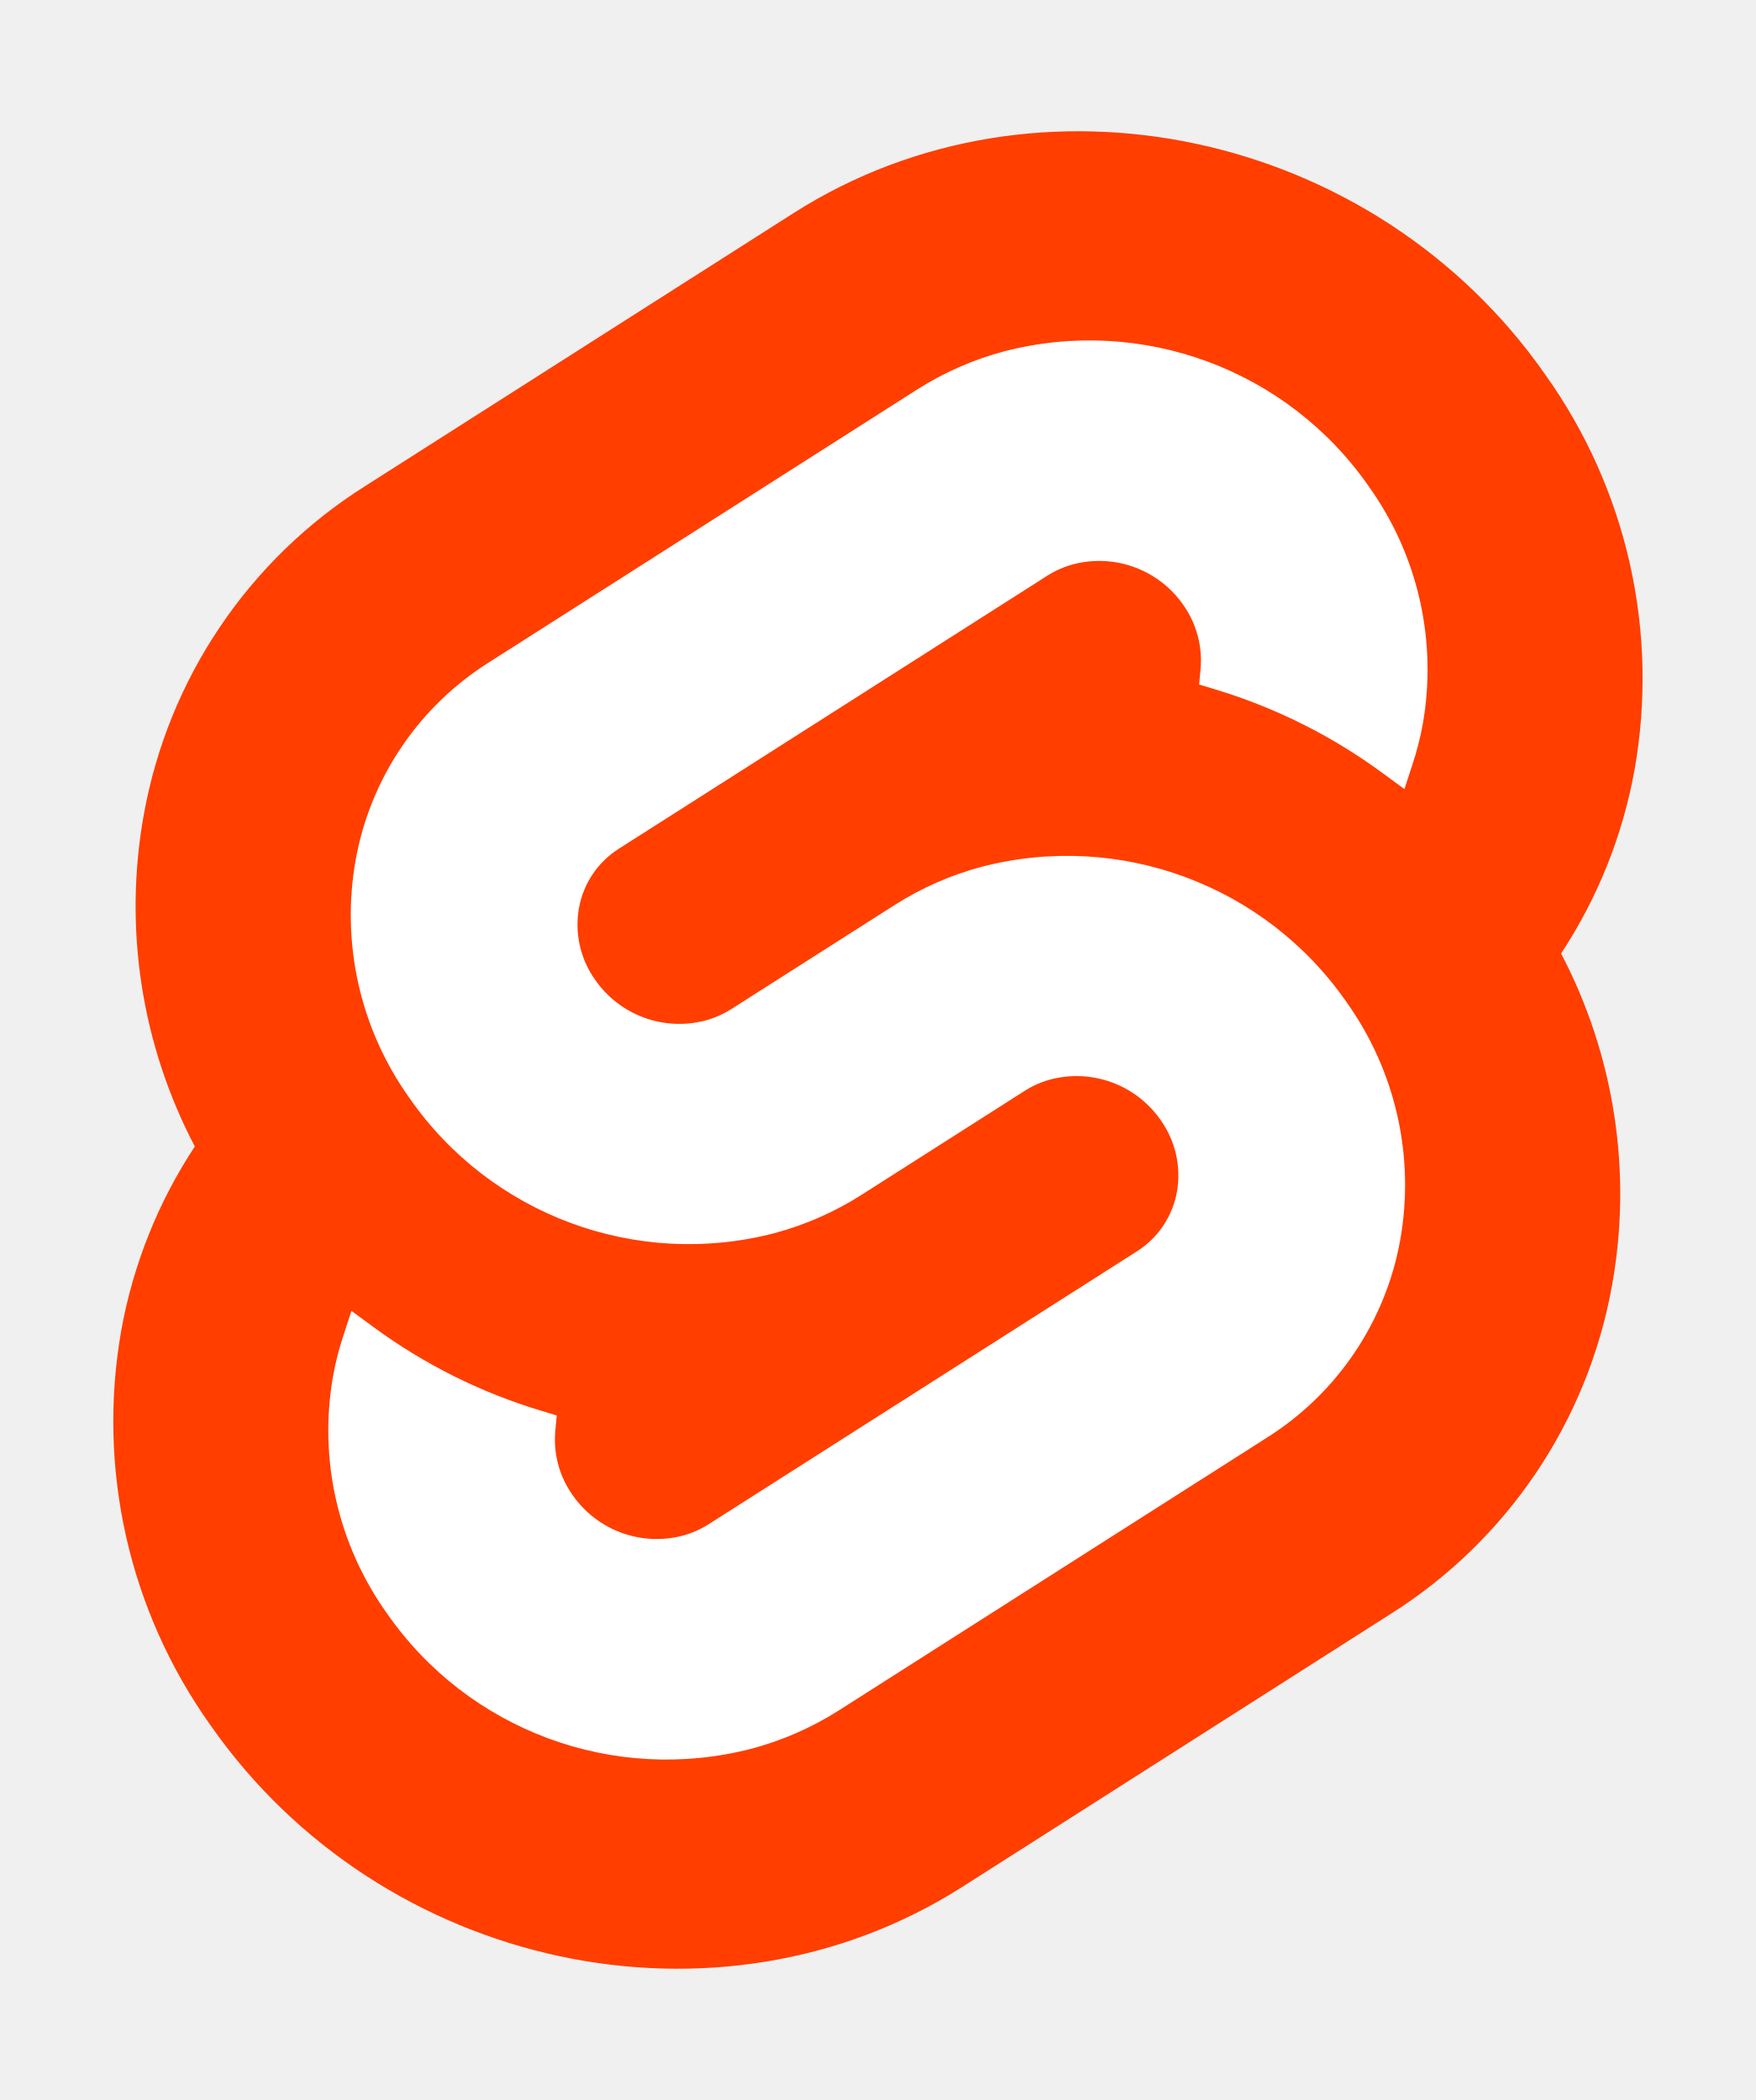
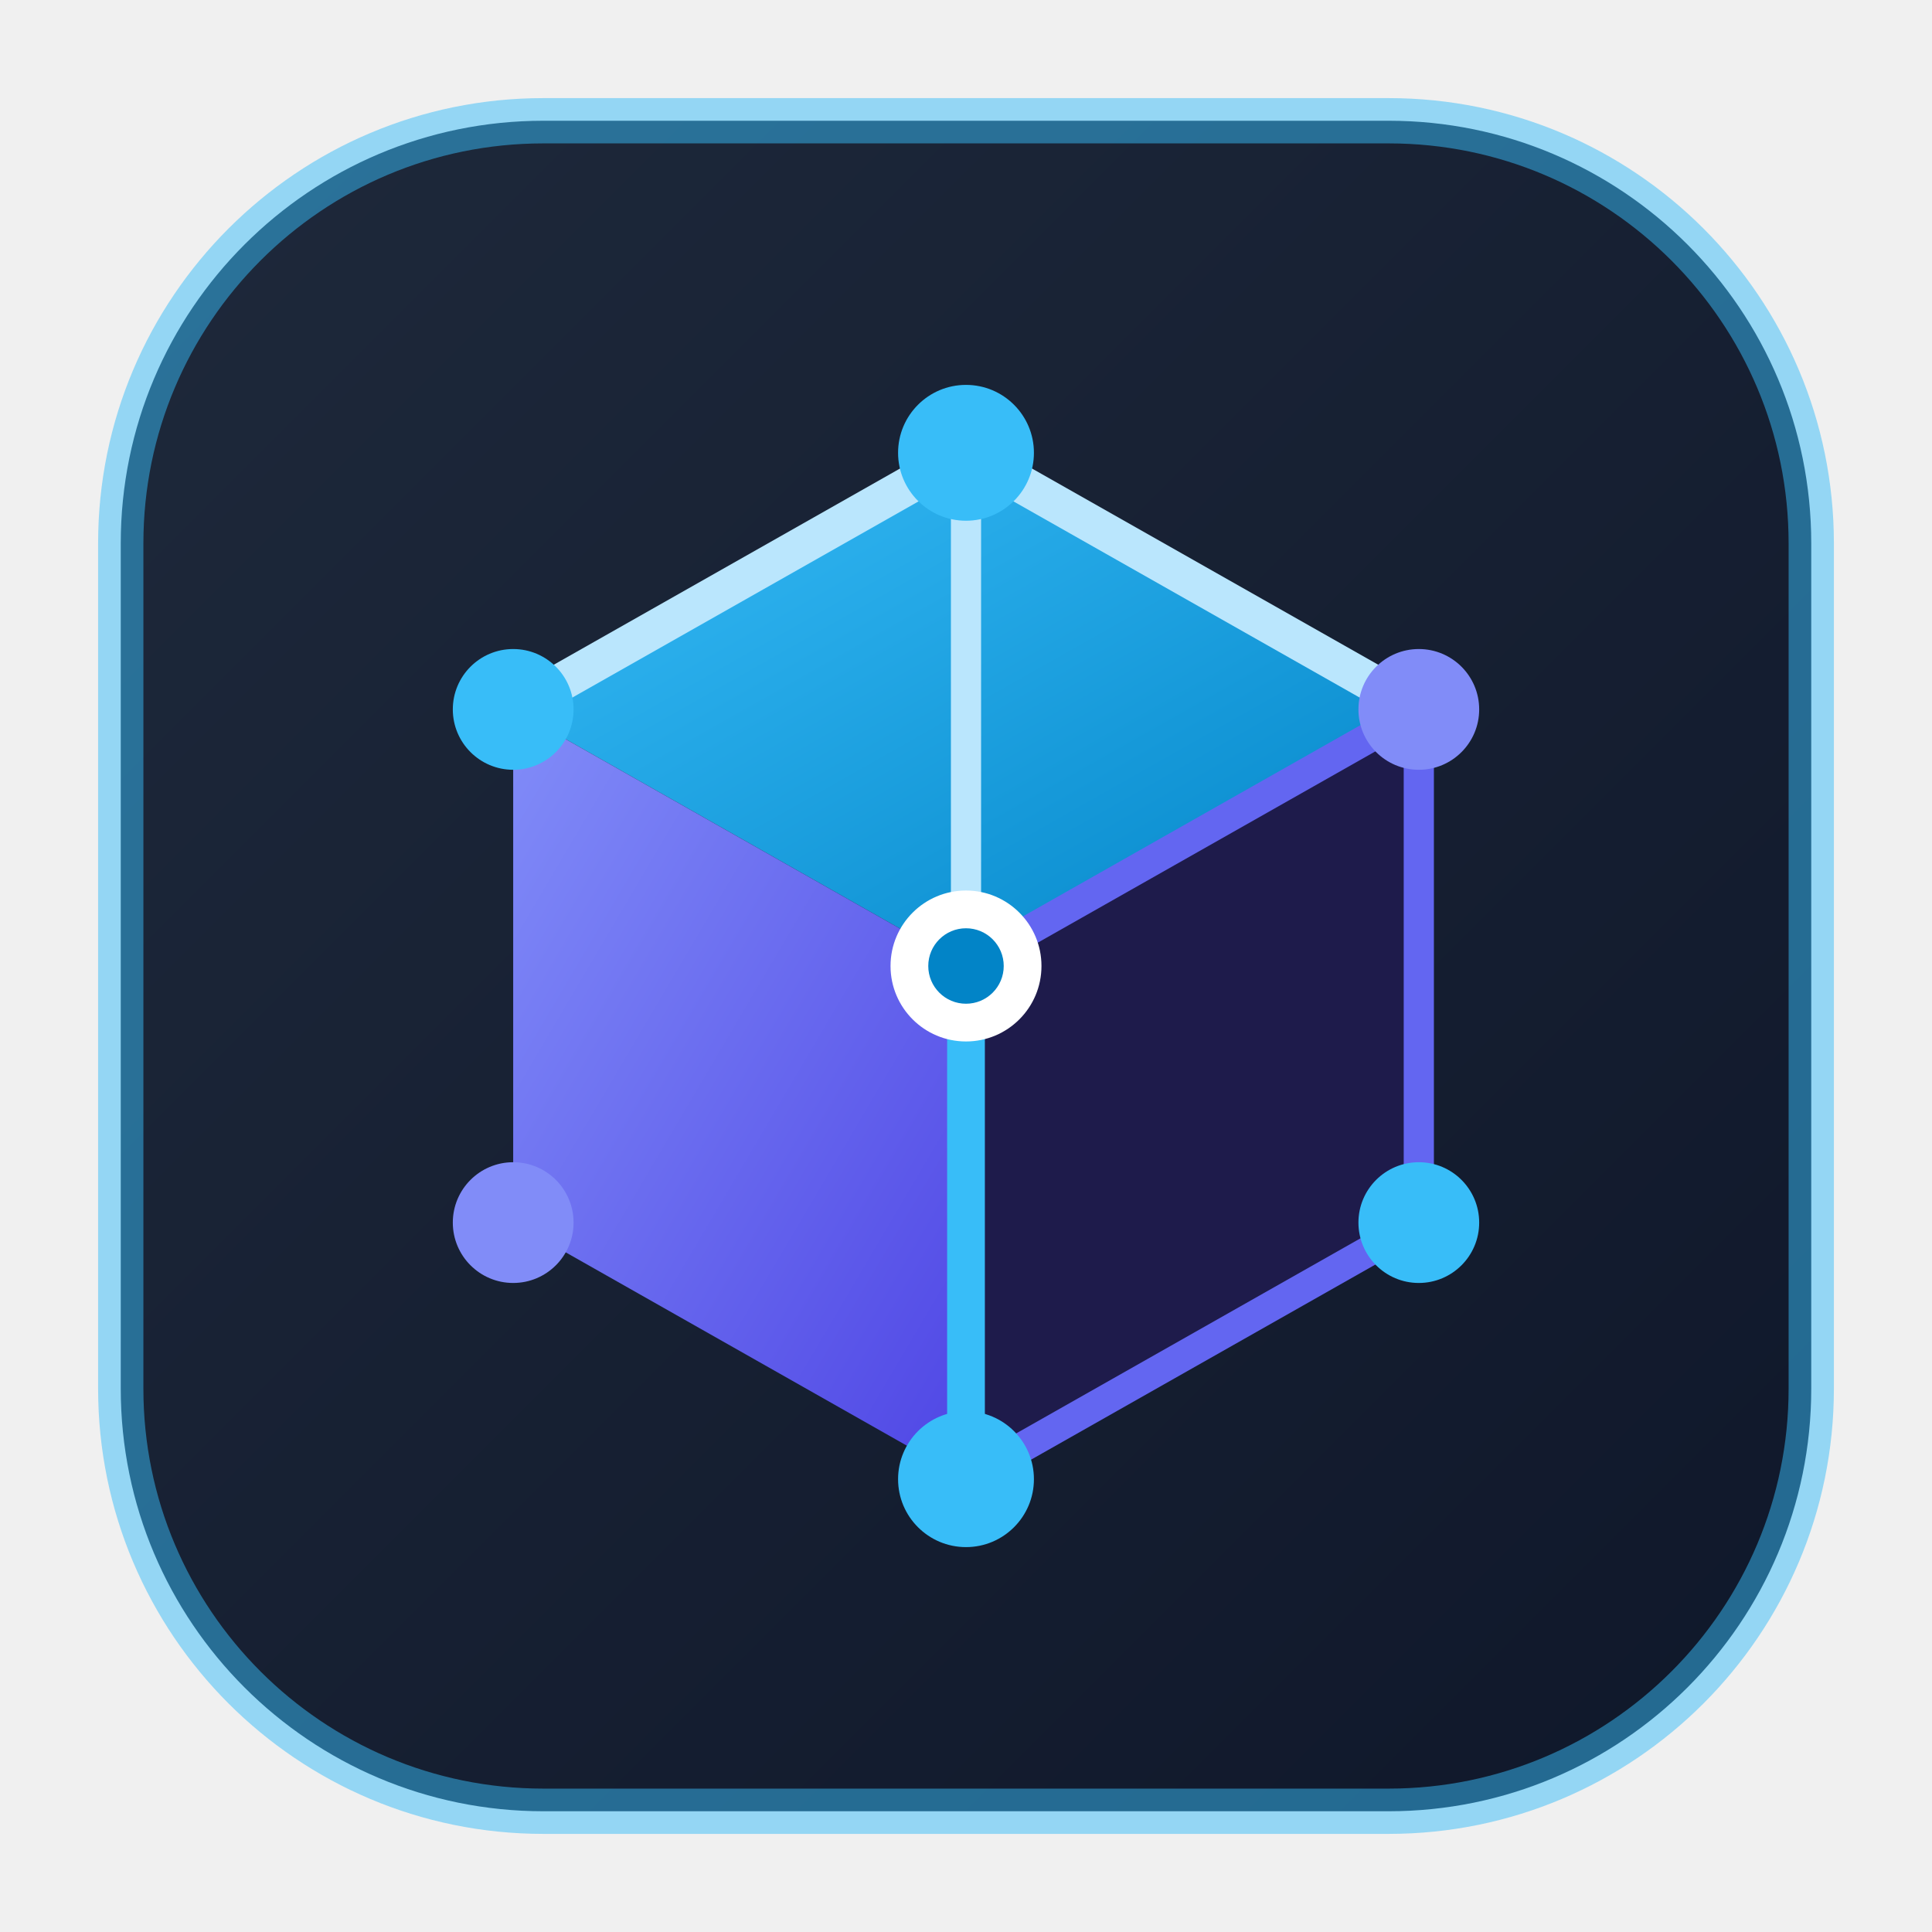
- <svg xmlns="http://www.w3.org/2000/svg" width="107" height="128" viewBox="0 0 107 128">
-   <path d="M94.157 22.819c-10.4-14.885-30.94-19.297-45.792-9.835L22.282 29.608A29.92 29.92 0 0 0 8.764 49.65a31.5 31.5 0 0 0 3.108 20.231 30 30 0 0 0-4.477 11.183 31.9 31.9 0 0 0 5.448 24.116c10.402 14.887 30.942 19.297 45.791 9.835l26.083-16.624A29.92 29.92 0 0 0 98.235 78.35a31.53 31.53 0 0 0-3.105-20.232 30 30 0 0 0 4.474-11.182 31.88 31.88 0 0 0-5.447-24.116" style="fill:#ff3e00" />
-   <path d="M45.817 106.582a20.72 20.72 0 0 1-22.237-8.243 19.17 19.17 0 0 1-3.277-14.503 18 18 0 0 1 .624-2.435l.49-1.498 1.337.981a33.6 33.6 0 0 0 10.203 5.098l.97.294-.09.968a5.85 5.85 0 0 0 1.052 3.878 6.24 6.24 0 0 0 6.695 2.485 5.8 5.8 0 0 0 1.603-.704L69.27 76.28a5.43 5.43 0 0 0 2.45-3.631 5.8 5.8 0 0 0-.987-4.371 6.24 6.24 0 0 0-6.698-2.487 5.7 5.7 0 0 0-1.6.704l-9.953 6.345a19 19 0 0 1-5.296 2.326 20.72 20.72 0 0 1-22.237-8.243 19.17 19.17 0 0 1-3.277-14.502 17.99 17.99 0 0 1 8.13-12.052l26.081-16.623a19 19 0 0 1 5.3-2.329 20.72 20.72 0 0 1 22.237 8.243 19.17 19.17 0 0 1 3.277 14.503 18 18 0 0 1-.624 2.435l-.49 1.498-1.337-.98a33.6 33.6 0 0 0-10.203-5.1l-.97-.294.09-.968a5.86 5.86 0 0 0-1.052-3.878 6.24 6.24 0 0 0-6.696-2.485 5.8 5.8 0 0 0-1.602.704L37.73 51.72a5.42 5.42 0 0 0-2.449 3.63 5.79 5.79 0 0 0 .986 4.372 6.24 6.24 0 0 0 6.698 2.486 5.8 5.8 0 0 0 1.602-.704l9.952-6.342a19 19 0 0 1 5.295-2.328 20.72 20.72 0 0 1 22.237 8.242 19.17 19.17 0 0 1 3.277 14.503 18 18 0 0 1-8.13 12.053l-26.081 16.622a19 19 0 0 1-5.3 2.328" style="fill:#fff" />
+ <svg xmlns="http://www.w3.org/2000/svg" viewBox="0 0 128 128" width="100%" height="100%" fill="none">
+   <defs>
+     <linearGradient id="plannic-grad-cyan" x1="0%" y1="0%" x2="100%" y2="100%">
+       <stop offset="0%" stop-color="#38BDF8" />
+       <stop offset="100%" stop-color="#0284C7" />
+     </linearGradient>
+     <linearGradient id="plannic-grad-indigo" x1="0%" y1="0%" x2="100%" y2="100%">
+       <stop offset="0%" stop-color="#818CF8" />
+       <stop offset="100%" stop-color="#4F46E5" />
+     </linearGradient>
+     <linearGradient id="plannic-grad-bg" x1="0%" y1="0%" x2="100%" y2="100%">
+       <stop offset="0%" stop-color="#1E293B" />
+       <stop offset="100%" stop-color="#0F172A" />
+     </linearGradient>
+   </defs>
+   <rect x="8" y="8" width="112" height="112" rx="28" fill="url(#plannic-grad-bg)" stroke="#38BDF8" stroke-opacity="0.5" stroke-width="3" />
+   <polygon points="64,30 94,47 64,64 34,47" fill="url(#plannic-grad-cyan)" />
+   <polygon points="34,47 64,64 64,98 34,81" fill="url(#plannic-grad-indigo)" />
+   <polygon points="64,64 94,47 94,81 64,98" fill="#1E1B4B" stroke="#6366F1" stroke-width="2" />
+   <polyline points="34,47 64,30 94,47" stroke="#BAE6FD" stroke-width="2.5" stroke-linecap="round" stroke-linejoin="round" />
+   <line x1="64" y1="30" x2="64" y2="64" stroke="#BAE6FD" stroke-width="2" stroke-linecap="round" />
+   <line x1="64" y1="64" x2="64" y2="98" stroke="#38BDF8" stroke-width="2.5" stroke-linecap="round" />
+   <circle cx="64" cy="30" r="4.5" fill="#38BDF8" />
+   <circle cx="94" cy="47" r="4" fill="#818CF8" />
+   <circle cx="94" cy="81" r="4" fill="#38BDF8" />
+   <circle cx="64" cy="98" r="4.5" fill="#38BDF8" />
+   <circle cx="34" cy="81" r="4" fill="#818CF8" />
+   <circle cx="34" cy="47" r="4" fill="#38BDF8" />
+   <circle cx="64" cy="64" r="5" fill="#FFFFFF" />
+   <circle cx="64" cy="64" r="2.5" fill="#0284C7" />
</svg>
